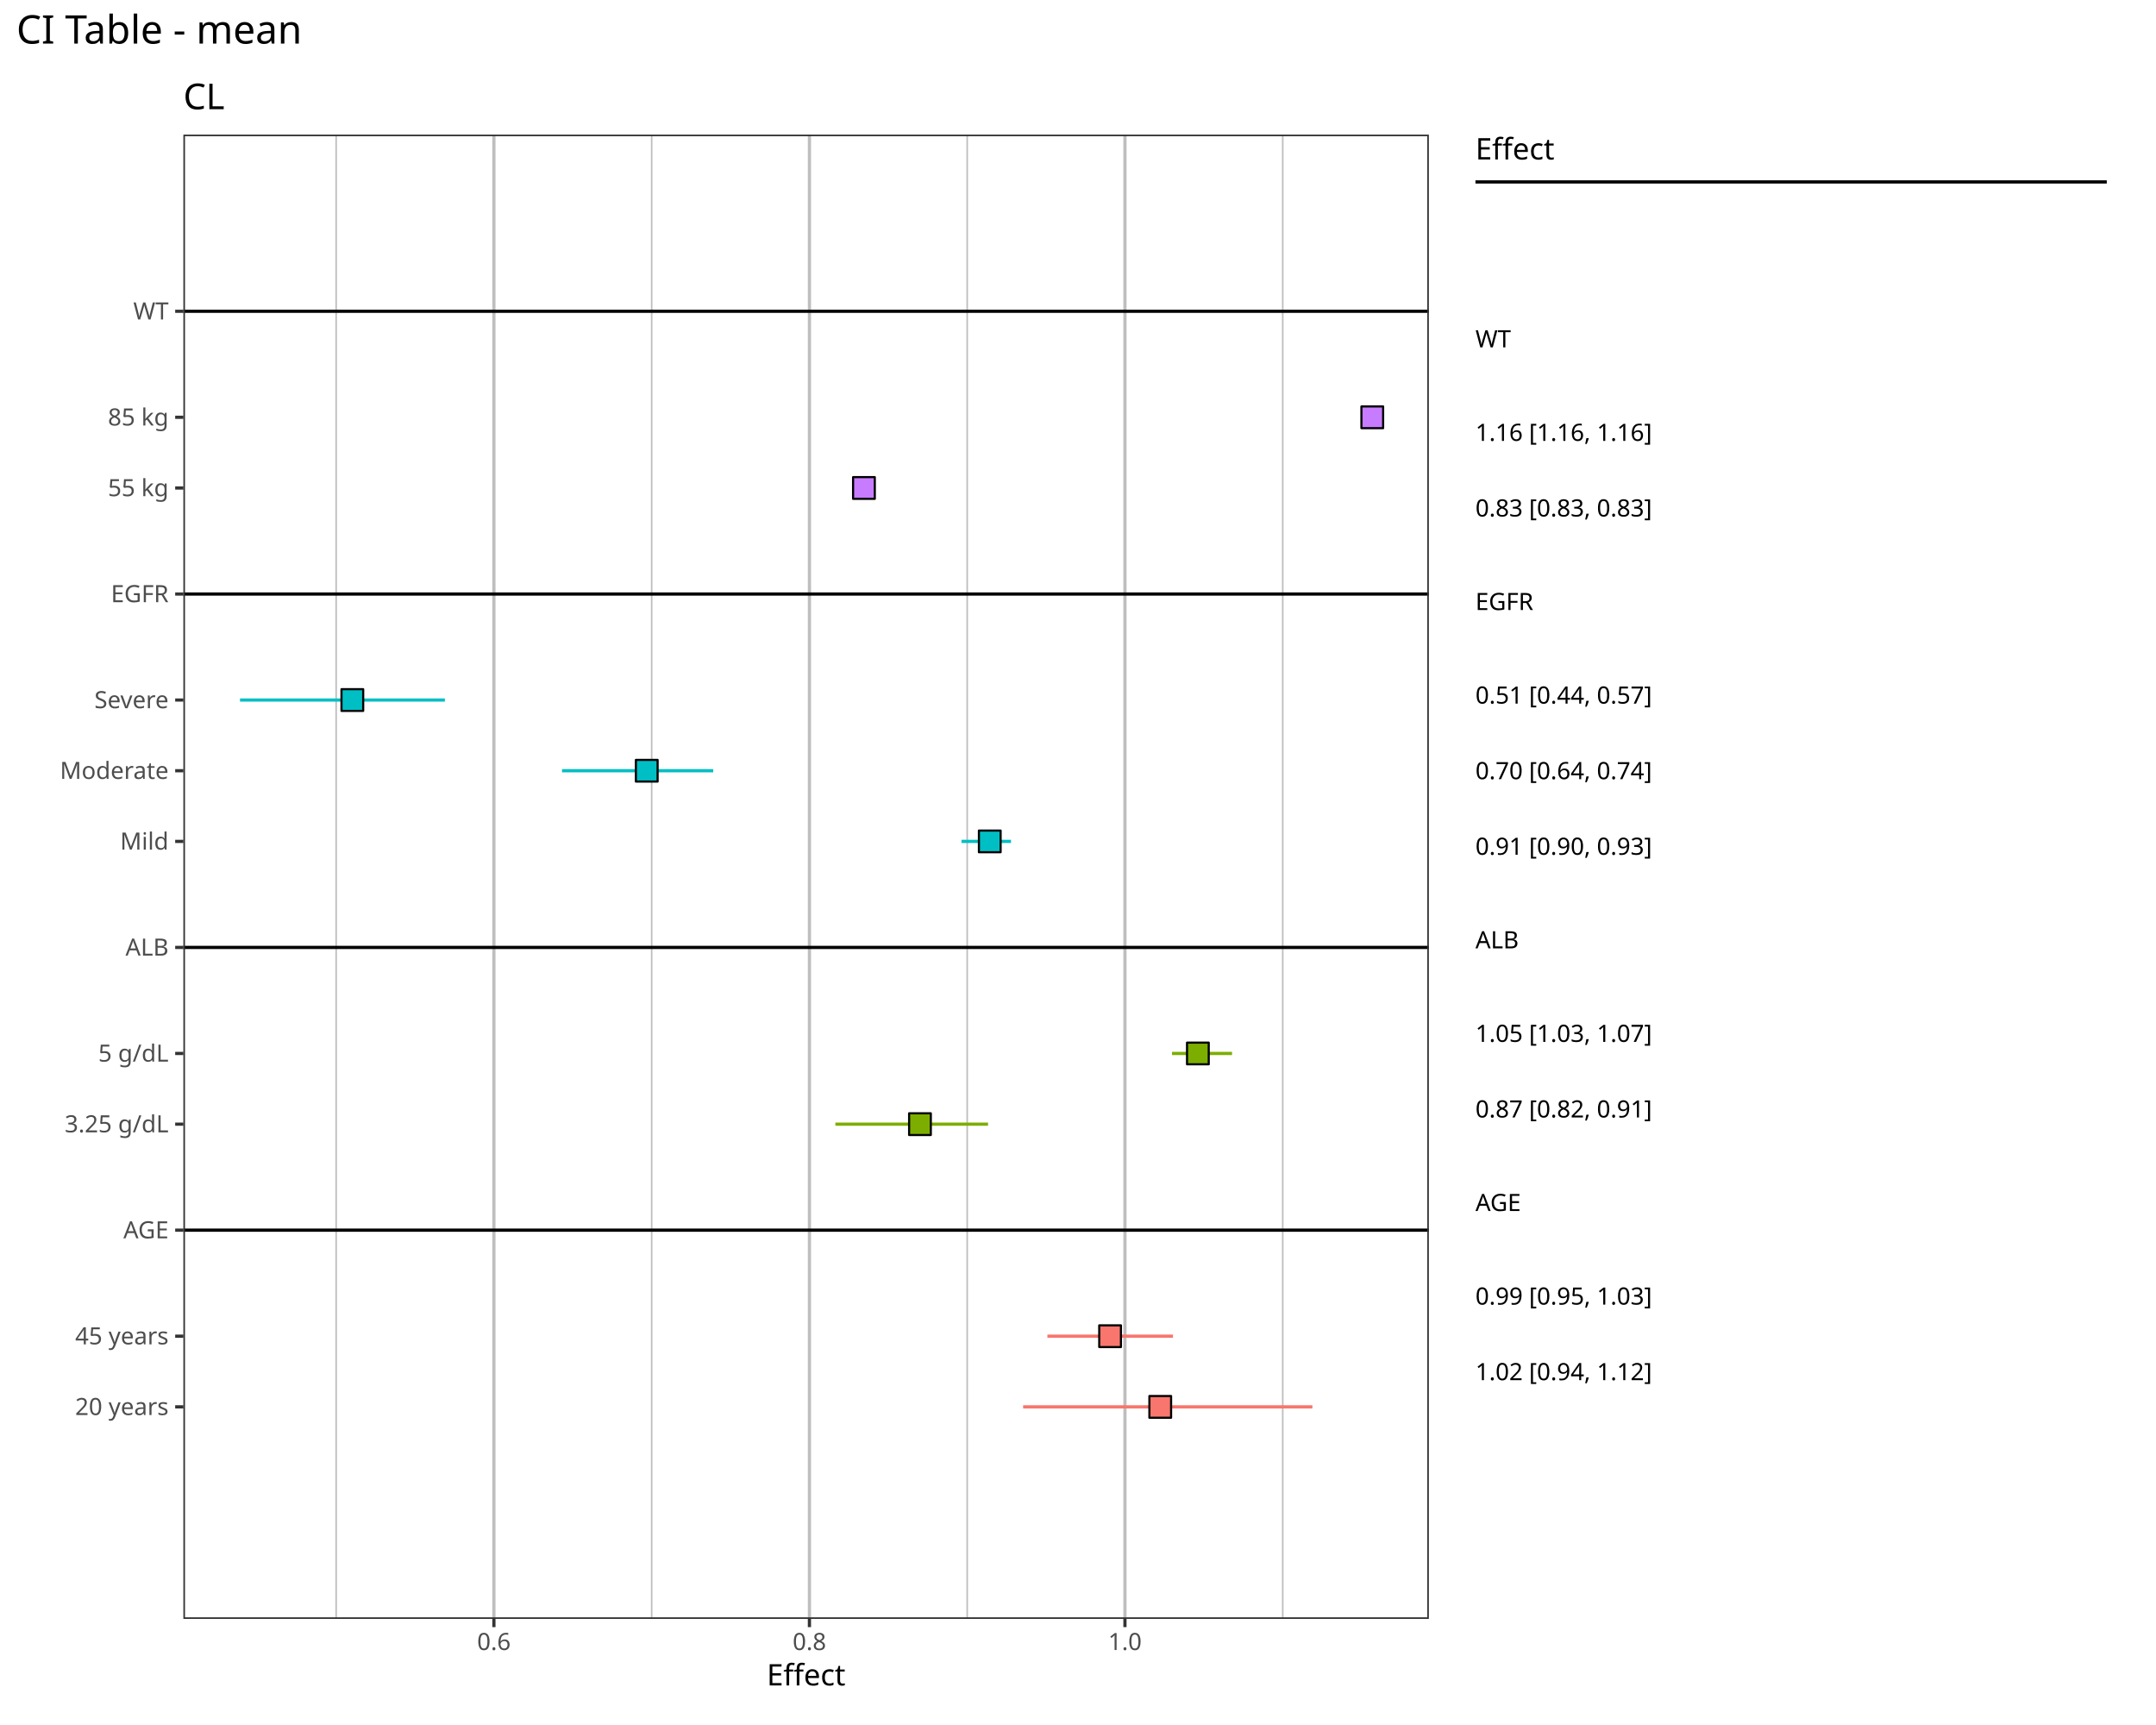
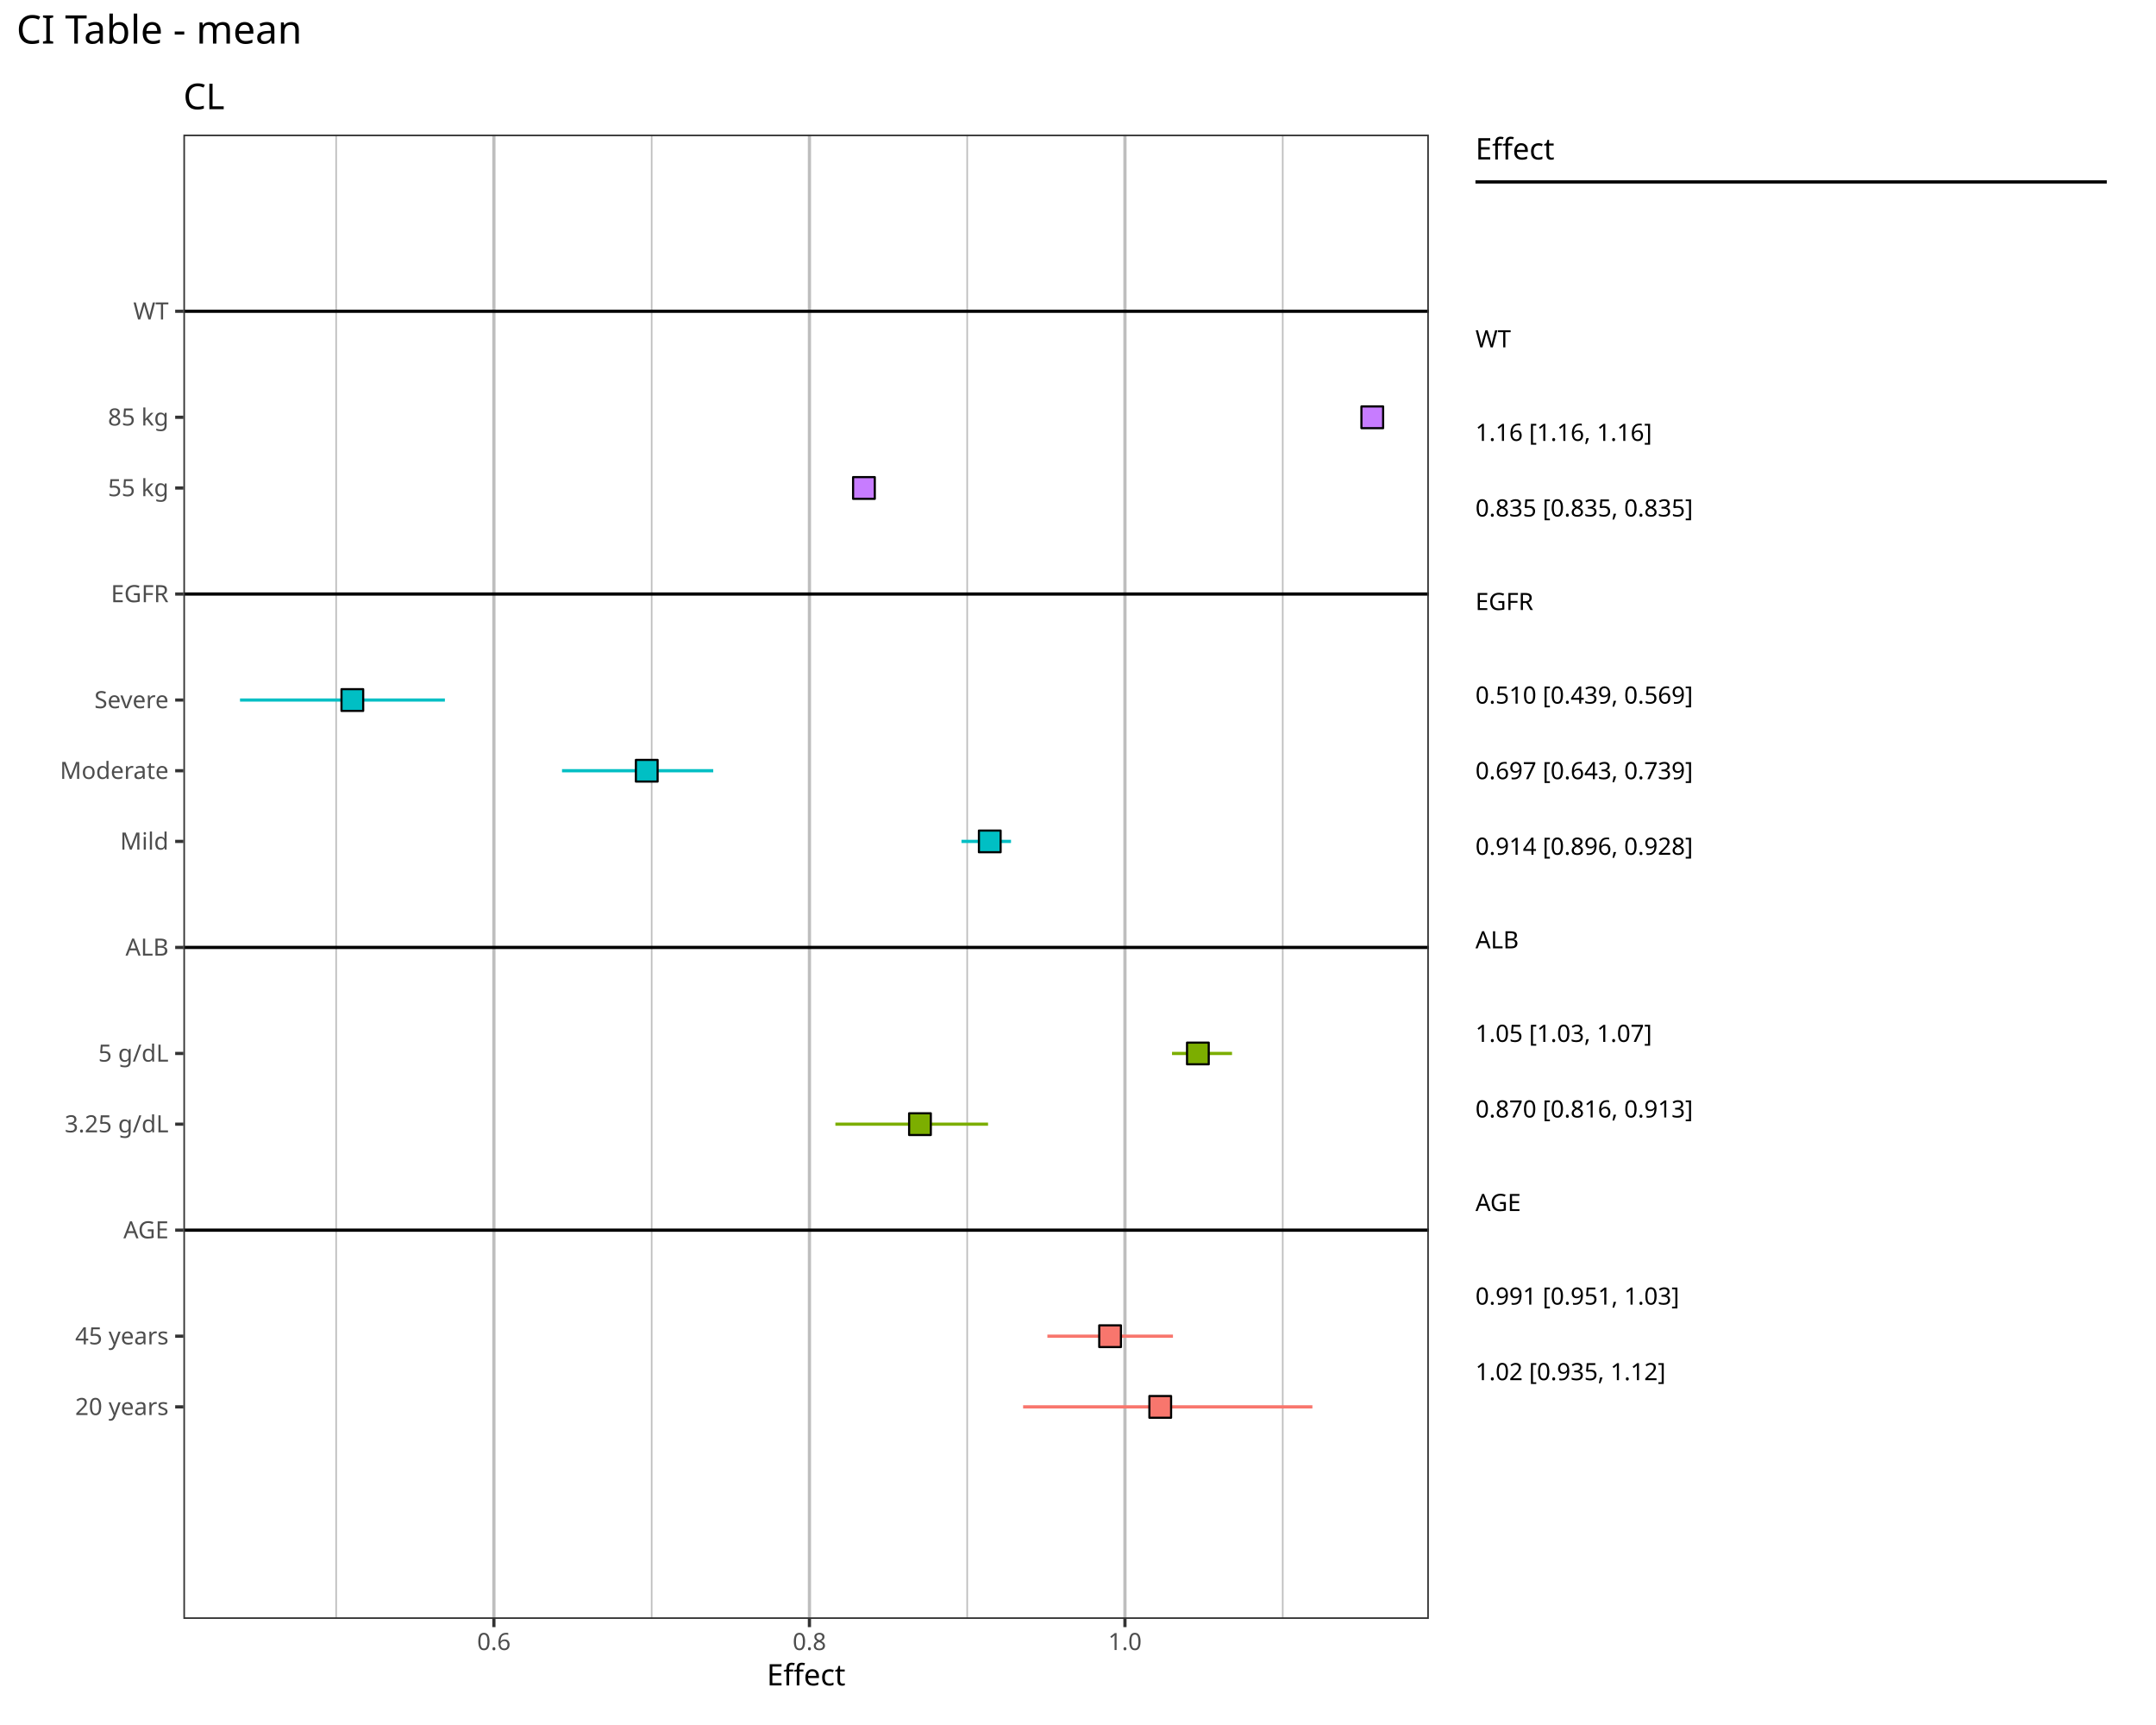
<svg xmlns="http://www.w3.org/2000/svg" class="svglite" data-engine-version="2.0" width="720.00pt" height="576.00pt" viewBox="0 0 720.00 576.00">
  <defs>
    <style type="text/css">
    .svglite line, .svglite polyline, .svglite polygon, .svglite path, .svglite rect, .svglite circle {
      fill: none;
      stroke: #000000;
      stroke-linecap: round;
      stroke-linejoin: round;
      stroke-miterlimit: 10.00;
    }
  </style>
  </defs>
  <rect width="100%" height="100%" style="stroke: none; fill: #FFFFFF;" />
  <defs>
    <clipPath id="cpMC4wMHw3MjAuMDB8MC4wMHw1NzYuMDA=">
      <rect x="0.00" y="0.00" width="720.00" height="576.00" />
    </clipPath>
  </defs>
  <g clip-path="url(#cpMC4wMHw3MjAuMDB8MC4wMHw1NzYuMDA=)">
    <rect x="0.00" y="0.00" width="720.00" height="576.00" style="stroke-width: 1.07; stroke: #FFFFFF; fill: #FFFFFF;" />
  </g>
  <defs>
    <clipPath id="cpNS40OHw3MTQuNTJ8MjIuNzh8NTcwLjUy">
      <rect x="5.48" y="22.78" width="709.04" height="547.74" />
    </clipPath>
  </defs>
  <g clip-path="url(#cpNS40OHw3MTQuNTJ8MjIuNzh8NTcwLjUy)">
</g>
  <g clip-path="url(#cpMC4wMHw3MjAuMDB8MC4wMHw1NzYuMDA=)">
</g>
  <defs>
    <clipPath id="cpNS40OHw0NzguMTd8MjIuNzh8NTcwLjUy">
      <rect x="5.48" y="22.78" width="472.69" height="547.74" />
    </clipPath>
  </defs>
  <g clip-path="url(#cpNS40OHw0NzguMTd8MjIuNzh8NTcwLjUy)">
    <rect x="5.48" y="22.78" width="472.69" height="547.74" style="stroke-width: 1.07; stroke: #FFFFFF; fill: #FFFFFF;" />
  </g>
  <g clip-path="url(#cpMC4wMHw3MjAuMDB8MC4wMHw1NzYuMDA=)">
</g>
  <defs>
    <clipPath id="cpNjEuMjR8NDc3LjE4fDQ0Ljk0fDU0MC41OA==">
      <rect x="61.24" y="44.94" width="415.93" height="495.64" />
    </clipPath>
  </defs>
  <g clip-path="url(#cpNjEuMjR8NDc3LjE4fDQ0Ljk0fDU0MC41OA==)">
    <rect x="61.24" y="44.94" width="415.93" height="495.64" style="stroke-width: 1.07; stroke: none; fill: #FFFFFF;" />
    <polyline points="112.26,540.58 112.26,44.94 " style="stroke-width: 0.53; stroke: #BEBEBE; stroke-linecap: butt;" />
    <polyline points="217.63,540.58 217.63,44.94 " style="stroke-width: 0.53; stroke: #BEBEBE; stroke-linecap: butt;" />
    <polyline points="323.00,540.58 323.00,44.94 " style="stroke-width: 0.53; stroke: #BEBEBE; stroke-linecap: butt;" />
    <polyline points="428.37,540.58 428.37,44.94 " style="stroke-width: 0.53; stroke: #BEBEBE; stroke-linecap: butt;" />
    <polyline points="164.94,540.58 164.94,44.94 " style="stroke-width: 1.07; stroke: #BEBEBE; stroke-linecap: butt;" />
    <polyline points="270.31,540.58 270.31,44.94 " style="stroke-width: 1.07; stroke: #BEBEBE; stroke-linecap: butt;" />
    <polyline points="375.68,540.58 375.68,44.94 " style="stroke-width: 1.07; stroke: #BEBEBE; stroke-linecap: butt;" />
    <line x1="-151.17" y1="540.58" x2="-151.17" y2="44.94" style="stroke-width: 1.07; stroke-dasharray: 1.42,4.27,5.69,4.27; stroke-linecap: butt;" />
    <polyline points="438.28,469.77 438.28,469.77 " style="stroke-width: 1.07; stroke: #F8766D; stroke-linecap: butt;" />
    <polyline points="438.28,469.77 341.67,469.77 " style="stroke-width: 1.07; stroke: #F8766D; stroke-linecap: butt;" />
    <polyline points="341.67,469.77 341.67,469.77 " style="stroke-width: 1.07; stroke: #F8766D; stroke-linecap: butt;" />
    <polyline points="391.71,446.17 391.71,446.17 " style="stroke-width: 1.07; stroke: #F8766D; stroke-linecap: butt;" />
    <polyline points="391.71,446.17 349.78,446.17 " style="stroke-width: 1.07; stroke: #F8766D; stroke-linecap: butt;" />
    <polyline points="349.78,446.17 349.78,446.17 " style="stroke-width: 1.07; stroke: #F8766D; stroke-linecap: butt;" />
    <polyline points="329.96,375.37 329.96,375.37 " style="stroke-width: 1.07; stroke: #7CAE00; stroke-linecap: butt;" />
    <polyline points="329.96,375.37 278.98,375.37 " style="stroke-width: 1.07; stroke: #7CAE00; stroke-linecap: butt;" />
    <polyline points="278.98,375.37 278.98,375.37 " style="stroke-width: 1.07; stroke: #7CAE00; stroke-linecap: butt;" />
    <polyline points="411.44,351.76 411.44,351.76 " style="stroke-width: 1.07; stroke: #7CAE00; stroke-linecap: butt;" />
    <polyline points="411.44,351.76 391.40,351.76 " style="stroke-width: 1.07; stroke: #7CAE00; stroke-linecap: butt;" />
    <polyline points="391.40,351.76 391.40,351.76 " style="stroke-width: 1.07; stroke: #7CAE00; stroke-linecap: butt;" />
    <polyline points="337.63,280.96 337.63,280.96 " style="stroke-width: 1.07; stroke: #00BFC4; stroke-linecap: butt;" />
    <polyline points="337.63,280.96 321.09,280.96 " style="stroke-width: 1.07; stroke: #00BFC4; stroke-linecap: butt;" />
    <polyline points="321.09,280.96 321.09,280.96 " style="stroke-width: 1.07; stroke: #00BFC4; stroke-linecap: butt;" />
    <polyline points="238.19,257.35 238.19,257.35 " style="stroke-width: 1.07; stroke: #00BFC4; stroke-linecap: butt;" />
    <polyline points="238.19,257.35 187.69,257.35 " style="stroke-width: 1.07; stroke: #00BFC4; stroke-linecap: butt;" />
    <polyline points="187.69,257.35 187.69,257.35 " style="stroke-width: 1.07; stroke: #00BFC4; stroke-linecap: butt;" />
    <polyline points="148.57,233.75 148.57,233.75 " style="stroke-width: 1.07; stroke: #00BFC4; stroke-linecap: butt;" />
    <polyline points="148.57,233.75 80.15,233.75 " style="stroke-width: 1.07; stroke: #00BFC4; stroke-linecap: butt;" />
    <polyline points="80.15,233.75 80.15,233.75 " style="stroke-width: 1.07; stroke: #00BFC4; stroke-linecap: butt;" />
    <polyline points="288.51,162.95 288.51,162.95 " style="stroke-width: 1.07; stroke: #C77CFF; stroke-linecap: butt;" />
    <polyline points="288.51,162.95 288.51,162.95 " style="stroke-width: 1.07; stroke: #C77CFF; stroke-linecap: butt;" />
    <polyline points="288.51,162.95 288.51,162.95 " style="stroke-width: 1.07; stroke: #C77CFF; stroke-linecap: butt;" />
    <polyline points="458.27,139.34 458.27,139.34 " style="stroke-width: 1.07; stroke: #C77CFF; stroke-linecap: butt;" />
    <polyline points="458.27,139.34 458.27,139.34 " style="stroke-width: 1.07; stroke: #C77CFF; stroke-linecap: butt;" />
    <polyline points="458.27,139.34 458.27,139.34 " style="stroke-width: 1.07; stroke: #C77CFF; stroke-linecap: butt;" />
    <rect x="383.84" y="466.15" width="7.25" height="7.25" style="stroke-width: 0.71; fill: #F8766D;" />
    <rect x="367.09" y="442.55" width="7.25" height="7.25" style="stroke-width: 0.71; fill: #F8766D;" />
    <rect x="303.60" y="371.74" width="7.25" height="7.25" style="stroke-width: 0.71; fill: #7CAE00;" />
    <rect x="396.41" y="348.14" width="7.25" height="7.25" style="stroke-width: 0.71; fill: #7CAE00;" />
    <rect x="326.91" y="277.33" width="7.25" height="7.25" style="stroke-width: 0.71; fill: #00BFC4;" />
    <rect x="212.36" y="253.73" width="7.25" height="7.25" style="stroke-width: 0.71; fill: #00BFC4;" />
    <rect x="114.04" y="230.13" width="7.25" height="7.25" style="stroke-width: 0.71; fill: #00BFC4;" />
    <rect x="284.89" y="159.32" width="7.25" height="7.25" style="stroke-width: 0.71; fill: #C77CFF;" />
    <rect x="454.65" y="135.72" width="7.25" height="7.25" style="stroke-width: 0.71; fill: #C77CFF;" />
    <line x1="61.24" y1="103.94" x2="477.18" y2="103.94" style="stroke-width: 1.07; stroke-linecap: butt;" />
    <line x1="61.24" y1="198.35" x2="477.18" y2="198.35" style="stroke-width: 1.07; stroke-linecap: butt;" />
    <line x1="61.24" y1="316.36" x2="477.18" y2="316.36" style="stroke-width: 1.07; stroke-linecap: butt;" />
    <line x1="61.24" y1="410.77" x2="477.18" y2="410.77" style="stroke-width: 1.07; stroke-linecap: butt;" />
    <rect x="61.24" y="44.94" width="415.93" height="495.64" style="stroke-width: 1.07; stroke: #333333;" />
  </g>
  <g clip-path="url(#cpMC4wMHw3MjAuMDB8MC4wMHw1NzYuMDA=)">
    <text x="56.31" y="106.67" text-anchor="end" style="font-size: 7.94px; fill: #4D4D4D; font-family: sans;" textLength="12.34px" lengthAdjust="spacingAndGlyphs">WT</text>
    <text x="56.31" y="142.08" text-anchor="end" style="font-size: 7.94px; fill: #4D4D4D; font-family: sans;" textLength="19.42px" lengthAdjust="spacingAndGlyphs">85 kg</text>
    <text x="56.31" y="165.68" text-anchor="end" style="font-size: 7.94px; fill: #4D4D4D; font-family: sans;" textLength="19.42px" lengthAdjust="spacingAndGlyphs">55 kg</text>
    <text x="56.31" y="201.08" text-anchor="end" style="font-size: 7.94px; fill: #4D4D4D; font-family: sans;" textLength="22.05px" lengthAdjust="spacingAndGlyphs">EGFR</text>
    <text x="56.31" y="236.48" text-anchor="end" style="font-size: 7.94px; fill: #4D4D4D; font-family: sans;" textLength="25.15px" lengthAdjust="spacingAndGlyphs">Severe</text>
    <text x="56.31" y="260.09" text-anchor="end" style="font-size: 7.94px; fill: #4D4D4D; font-family: sans;" textLength="33.54px" lengthAdjust="spacingAndGlyphs">Moderate</text>
    <text x="56.31" y="283.69" text-anchor="end" style="font-size: 7.94px; fill: #4D4D4D; font-family: sans;" textLength="14.55px" lengthAdjust="spacingAndGlyphs">Mild</text>
    <text x="56.31" y="319.09" text-anchor="end" style="font-size: 7.94px; fill: #4D4D4D; font-family: sans;" textLength="15.01px" lengthAdjust="spacingAndGlyphs">ALB</text>
    <text x="56.31" y="354.49" text-anchor="end" style="font-size: 7.94px; fill: #4D4D4D; font-family: sans;" textLength="22.07px" lengthAdjust="spacingAndGlyphs">5 g/dL</text>
    <text x="56.31" y="378.10" text-anchor="end" style="font-size: 7.94px; fill: #4D4D4D; font-family: sans;" textLength="33.10px" lengthAdjust="spacingAndGlyphs">3.25 g/dL</text>
    <text x="56.31" y="413.50" text-anchor="end" style="font-size: 7.94px; fill: #4D4D4D; font-family: sans;" textLength="16.77px" lengthAdjust="spacingAndGlyphs">AGE</text>
    <text x="56.31" y="448.90" text-anchor="end" style="font-size: 7.94px; fill: #4D4D4D; font-family: sans;" textLength="30.45px" lengthAdjust="spacingAndGlyphs">45 years</text>
    <text x="56.31" y="472.50" text-anchor="end" style="font-size: 7.94px; fill: #4D4D4D; font-family: sans;" textLength="30.45px" lengthAdjust="spacingAndGlyphs">20 years</text>
    <polyline points="58.50,103.94 61.24,103.94 " style="stroke-width: 1.07; stroke: #333333; stroke-linecap: butt;" />
    <polyline points="58.50,139.34 61.24,139.34 " style="stroke-width: 1.07; stroke: #333333; stroke-linecap: butt;" />
    <polyline points="58.50,162.95 61.24,162.95 " style="stroke-width: 1.07; stroke: #333333; stroke-linecap: butt;" />
    <polyline points="58.50,198.35 61.24,198.35 " style="stroke-width: 1.07; stroke: #333333; stroke-linecap: butt;" />
    <polyline points="58.50,233.75 61.24,233.75 " style="stroke-width: 1.07; stroke: #333333; stroke-linecap: butt;" />
    <polyline points="58.50,257.35 61.24,257.35 " style="stroke-width: 1.07; stroke: #333333; stroke-linecap: butt;" />
    <polyline points="58.50,280.96 61.24,280.96 " style="stroke-width: 1.07; stroke: #333333; stroke-linecap: butt;" />
    <polyline points="58.50,316.36 61.24,316.36 " style="stroke-width: 1.07; stroke: #333333; stroke-linecap: butt;" />
    <polyline points="58.50,351.76 61.24,351.76 " style="stroke-width: 1.07; stroke: #333333; stroke-linecap: butt;" />
    <polyline points="58.50,375.37 61.24,375.37 " style="stroke-width: 1.07; stroke: #333333; stroke-linecap: butt;" />
    <polyline points="58.50,410.77 61.24,410.77 " style="stroke-width: 1.07; stroke: #333333; stroke-linecap: butt;" />
    <polyline points="58.50,446.17 61.24,446.17 " style="stroke-width: 1.07; stroke: #333333; stroke-linecap: butt;" />
    <polyline points="58.50,469.77 61.24,469.77 " style="stroke-width: 1.07; stroke: #333333; stroke-linecap: butt;" />
    <polyline points="164.94,543.32 164.94,540.58 " style="stroke-width: 1.07; stroke: #333333; stroke-linecap: butt;" />
    <polyline points="270.31,543.32 270.31,540.58 " style="stroke-width: 1.07; stroke: #333333; stroke-linecap: butt;" />
    <polyline points="375.68,543.32 375.68,540.58 " style="stroke-width: 1.07; stroke: #333333; stroke-linecap: butt;" />
    <text x="164.94" y="550.97" text-anchor="middle" style="font-size: 7.94px; fill: #4D4D4D; font-family: sans;" textLength="11.03px" lengthAdjust="spacingAndGlyphs">0.6</text>
    <text x="270.31" y="550.97" text-anchor="middle" style="font-size: 7.94px; fill: #4D4D4D; font-family: sans;" textLength="11.03px" lengthAdjust="spacingAndGlyphs">0.8</text>
    <text x="375.68" y="550.97" text-anchor="middle" style="font-size: 7.94px; fill: #4D4D4D; font-family: sans;" textLength="11.03px" lengthAdjust="spacingAndGlyphs">1.0</text>
    <text x="269.21" y="562.79" text-anchor="middle" style="font-size: 9.92px; font-family: sans;" textLength="25.37px" lengthAdjust="spacingAndGlyphs">Effect</text>
    <text x="61.24" y="36.46" style="font-size: 11.91px; font-family: sans;" textLength="15.22px" lengthAdjust="spacingAndGlyphs">CL</text>
  </g>
  <defs>
    <clipPath id="cpNDc4LjE3fDcxNC41MnwyMi43OHw1NzAuNTI=">
      <rect x="478.17" y="22.78" width="236.35" height="547.74" />
    </clipPath>
  </defs>
  <g clip-path="url(#cpNDc4LjE3fDcxNC41MnwyMi43OHw1NzAuNTI=)">
    <rect x="478.17" y="22.78" width="236.35" height="547.74" style="stroke-width: 1.07; stroke: #FFFFFF; fill: #FFFFFF;" />
  </g>
  <g clip-path="url(#cpMC4wMHw3MjAuMDB8MC4wMHw1NzYuMDA=)">
</g>
  <defs>
    <clipPath id="cpNDkyLjczfDcwMy41NnwyOC4yNnw1NDAuNTg=">
      <rect x="492.73" y="28.26" width="210.83" height="512.32" />
    </clipPath>
  </defs>
  <g clip-path="url(#cpNDkyLjczfDcwMy41NnwyOC4yNnw1NDAuNTg=)">
    <rect x="492.73" y="28.26" width="210.83" height="512.32" style="stroke-width: 1.07; stroke: none; fill: #FFFFFF;" />
    <text x="492.73" y="115.98" style="font-size: 7.97px; font-family: sans;" textLength="12.39px" lengthAdjust="spacingAndGlyphs">WT</text>
    <text x="492.73" y="147.22" style="font-size: 7.97px; font-family: sans;" textLength="57.59px" lengthAdjust="spacingAndGlyphs">1.16 [1.16, 1.16]</text>
-     <text x="492.73" y="172.46" style="font-size: 7.97px; font-family: sans;" textLength="57.59px" lengthAdjust="spacingAndGlyphs">0.83 [0.83, 0.83]</text>
+     <text x="492.73" y="172.46" style="font-size: 7.97px; font-family: sans;" textLength="70.88px" lengthAdjust="spacingAndGlyphs">0.835 [0.835, 0.835]</text>
    <text x="492.73" y="203.70" style="font-size: 7.97px; font-family: sans;" textLength="22.14px" lengthAdjust="spacingAndGlyphs">EGFR</text>
-     <text x="492.73" y="234.94" style="font-size: 7.97px; font-family: sans;" textLength="57.59px" lengthAdjust="spacingAndGlyphs">0.51 [0.44, 0.57]</text>
-     <text x="492.73" y="260.18" style="font-size: 7.97px; font-family: sans;" textLength="57.59px" lengthAdjust="spacingAndGlyphs">0.70 [0.64, 0.74]</text>
-     <text x="492.73" y="285.42" style="font-size: 7.97px; font-family: sans;" textLength="57.59px" lengthAdjust="spacingAndGlyphs">0.91 [0.90, 0.93]</text>
+     <text x="492.73" y="234.94" style="font-size: 7.97px; font-family: sans;" textLength="70.88px" lengthAdjust="spacingAndGlyphs">0.510 [0.439, 0.569]</text>
+     <text x="492.73" y="260.18" style="font-size: 7.97px; font-family: sans;" textLength="70.88px" lengthAdjust="spacingAndGlyphs">0.697 [0.643, 0.739]</text>
+     <text x="492.73" y="285.42" style="font-size: 7.97px; font-family: sans;" textLength="70.88px" lengthAdjust="spacingAndGlyphs">0.914 [0.896, 0.928]</text>
    <text x="492.73" y="316.66" style="font-size: 7.97px; font-family: sans;" textLength="15.06px" lengthAdjust="spacingAndGlyphs">ALB</text>
    <text x="492.73" y="347.90" style="font-size: 7.97px; font-family: sans;" textLength="57.59px" lengthAdjust="spacingAndGlyphs">1.05 [1.03, 1.07]</text>
-     <text x="492.73" y="373.14" style="font-size: 7.97px; font-family: sans;" textLength="57.59px" lengthAdjust="spacingAndGlyphs">0.87 [0.82, 0.91]</text>
+     <text x="492.73" y="373.14" style="font-size: 7.97px; font-family: sans;" textLength="70.88px" lengthAdjust="spacingAndGlyphs">0.870 [0.816, 0.913]</text>
    <text x="492.73" y="404.38" style="font-size: 7.97px; font-family: sans;" textLength="16.83px" lengthAdjust="spacingAndGlyphs">AGE</text>
-     <text x="492.73" y="435.62" style="font-size: 7.97px; font-family: sans;" textLength="57.59px" lengthAdjust="spacingAndGlyphs">0.99 [0.95, 1.03]</text>
-     <text x="492.73" y="460.86" style="font-size: 7.97px; font-family: sans;" textLength="57.59px" lengthAdjust="spacingAndGlyphs">1.02 [0.94, 1.12]</text>
+     <text x="492.73" y="435.62" style="font-size: 7.97px; font-family: sans;" textLength="66.45px" lengthAdjust="spacingAndGlyphs">0.991 [0.951, 1.03]</text>
+     <text x="492.73" y="460.86" style="font-size: 7.97px; font-family: sans;" textLength="62.02px" lengthAdjust="spacingAndGlyphs">1.02 [0.935, 1.12]</text>
    <text x="492.73" y="53.25" style="font-size: 9.96px; font-family: sans;" textLength="25.47px" lengthAdjust="spacingAndGlyphs">Effect</text>
    <line x1="492.73" y1="60.75" x2="703.56" y2="60.75" style="stroke-width: 1.07; stroke-linecap: butt;" />
  </g>
  <g clip-path="url(#cpMC4wMHw3MjAuMDB8MC4wMHw1NzYuMDA=)">
    <polyline points="492.73,540.58 703.56,540.58 " style="stroke-width: 1.07; stroke: #FFFFFF; stroke-linecap: butt;" />
    <polyline points="492.73,543.32 492.73,540.58 " style="stroke-width: 1.07; stroke: #FFFFFF; stroke-linecap: butt;" />
-     <polyline points="542.34,543.32 542.34,540.58 " style="stroke-width: 1.07; stroke: #FFFFFF; stroke-linecap: butt;" />
-     <polyline points="591.95,543.32 591.95,540.58 " style="stroke-width: 1.07; stroke: #FFFFFF; stroke-linecap: butt;" />
-     <polyline points="641.55,543.32 641.55,540.58 " style="stroke-width: 1.07; stroke: #FFFFFF; stroke-linecap: butt;" />
-     <polyline points="691.16,543.32 691.16,540.58 " style="stroke-width: 1.07; stroke: #FFFFFF; stroke-linecap: butt;" />
+     <polyline points="545.44,543.32 545.44,540.58 " style="stroke-width: 1.07; stroke: #FFFFFF; stroke-linecap: butt;" />
+     <polyline points="598.15,543.32 598.15,540.58 " style="stroke-width: 1.07; stroke: #FFFFFF; stroke-linecap: butt;" />
+     <polyline points="650.85,543.32 650.85,540.58 " style="stroke-width: 1.07; stroke: #FFFFFF; stroke-linecap: butt;" />
+     <polyline points="703.56,543.32 703.56,540.58 " style="stroke-width: 1.07; stroke: #FFFFFF; stroke-linecap: butt;" />
    <text x="492.73" y="550.97" text-anchor="middle" style="font-size: 7.94px; fill: #FFFFFF; font-family: sans;" textLength="15.45px" lengthAdjust="spacingAndGlyphs">1.00</text>
-     <text x="542.34" y="550.97" text-anchor="middle" style="font-size: 7.94px; fill: #FFFFFF; font-family: sans;" textLength="15.45px" lengthAdjust="spacingAndGlyphs">1.04</text>
-     <text x="591.95" y="550.97" text-anchor="middle" style="font-size: 7.94px; fill: #FFFFFF; font-family: sans;" textLength="15.45px" lengthAdjust="spacingAndGlyphs">1.08</text>
-     <text x="641.55" y="550.97" text-anchor="middle" style="font-size: 7.94px; fill: #FFFFFF; font-family: sans;" textLength="15.45px" lengthAdjust="spacingAndGlyphs">1.12</text>
-     <text x="691.16" y="550.97" text-anchor="middle" style="font-size: 7.94px; fill: #FFFFFF; font-family: sans;" textLength="15.45px" lengthAdjust="spacingAndGlyphs">1.16</text>
+     <text x="545.44" y="550.97" text-anchor="middle" style="font-size: 7.94px; fill: #FFFFFF; font-family: sans;" textLength="15.45px" lengthAdjust="spacingAndGlyphs">1.05</text>
+     <text x="598.15" y="550.97" text-anchor="middle" style="font-size: 7.94px; fill: #FFFFFF; font-family: sans;" textLength="15.45px" lengthAdjust="spacingAndGlyphs">1.10</text>
+     <text x="650.85" y="550.97" text-anchor="middle" style="font-size: 7.94px; fill: #FFFFFF; font-family: sans;" textLength="15.45px" lengthAdjust="spacingAndGlyphs">1.15</text>
+     <text x="703.56" y="550.97" text-anchor="middle" style="font-size: 7.94px; fill: #FFFFFF; font-family: sans;" textLength="15.45px" lengthAdjust="spacingAndGlyphs">1.20</text>
    <text x="5.48" y="14.56" style="font-size: 13.20px; font-family: sans;" textLength="94.64px" lengthAdjust="spacingAndGlyphs">CI Table - mean</text>
  </g>
</svg>
